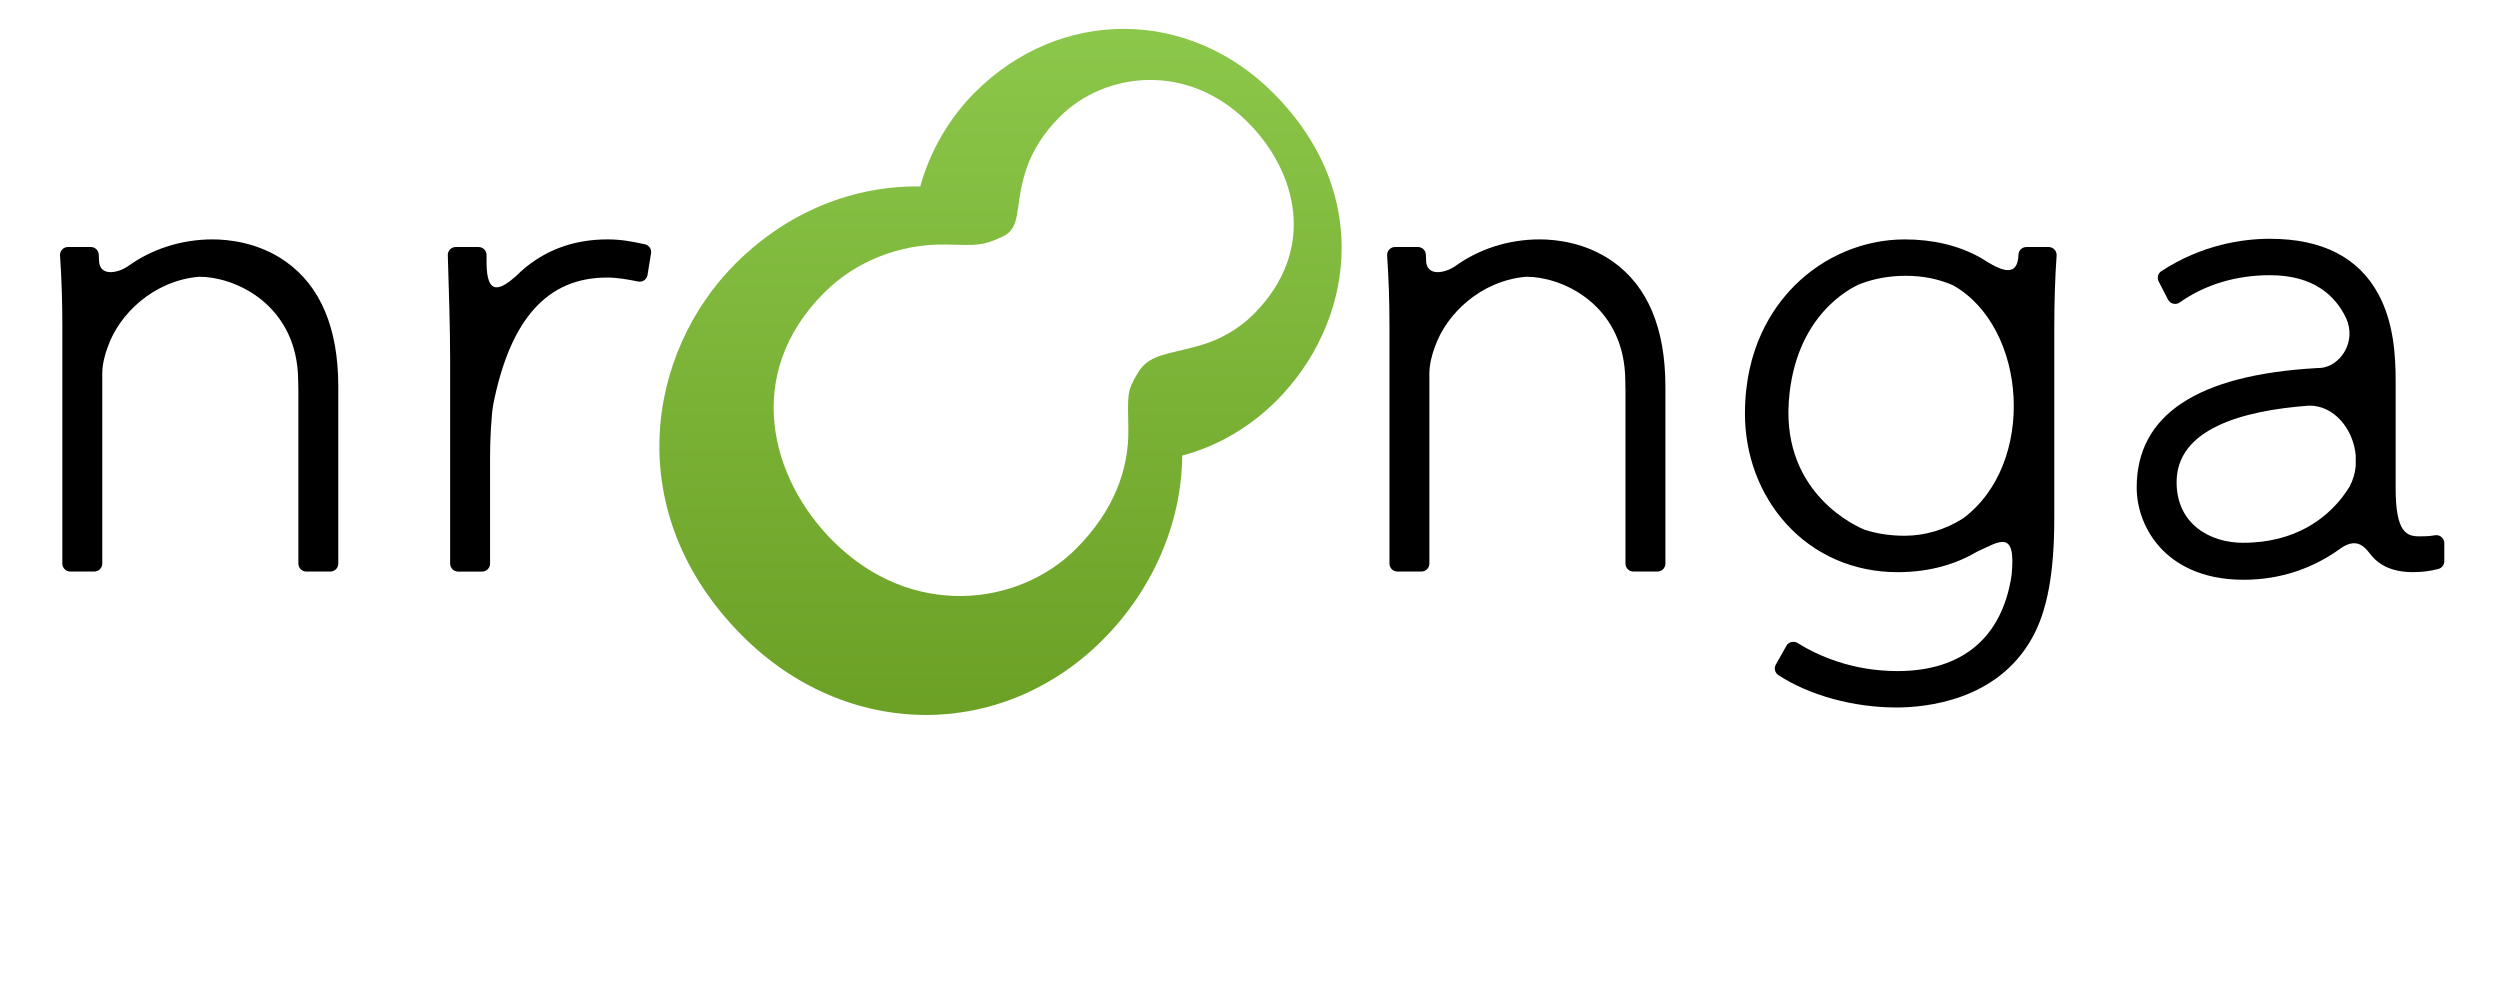
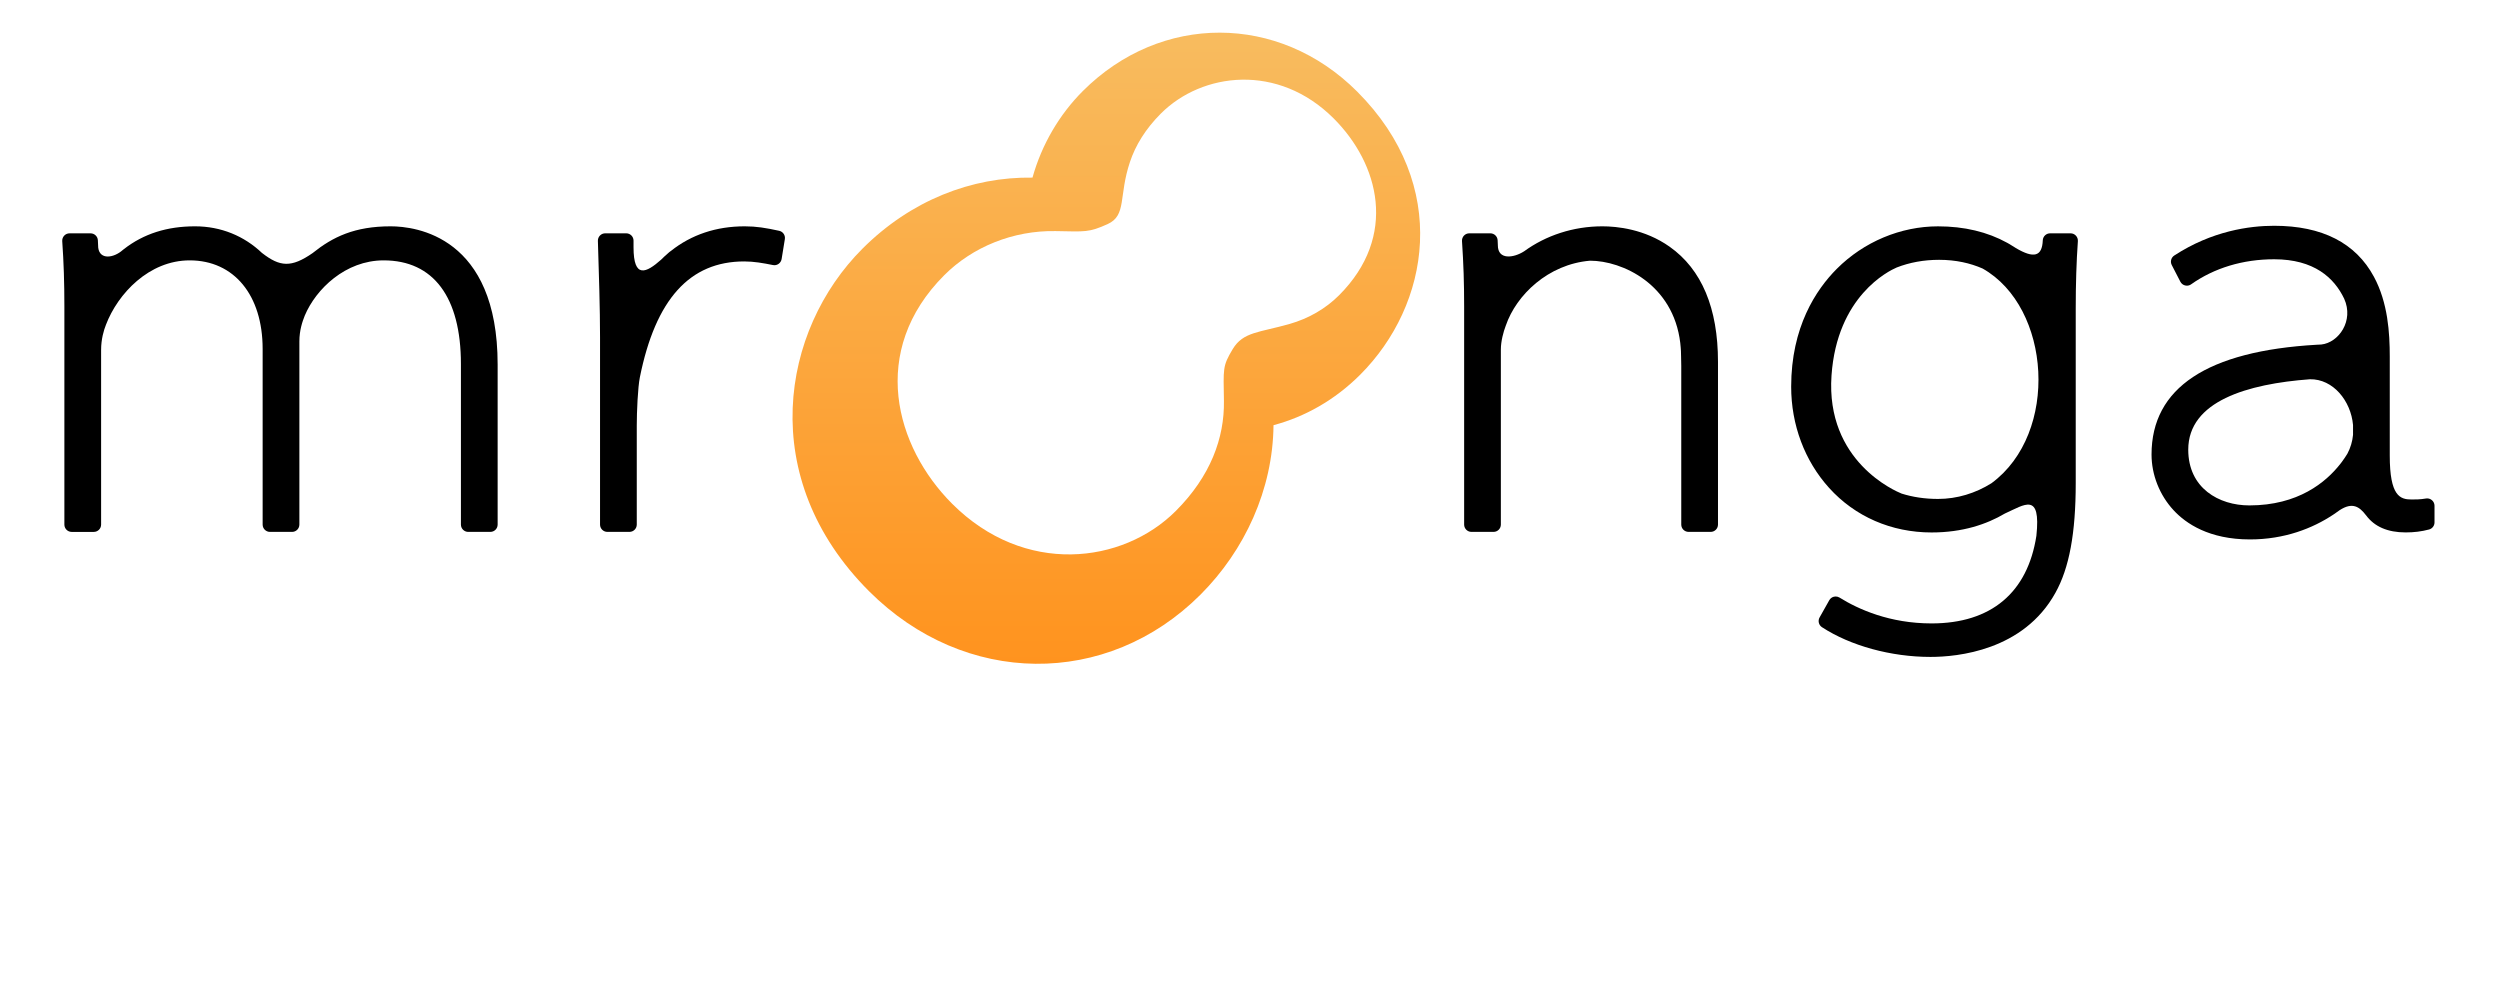
<svg xmlns="http://www.w3.org/2000/svg" xmlns:xlink="http://www.w3.org/1999/xlink" width="250" height="100" id="svg3654" version="1.1">
  <defs id="defs3656">
    <linearGradient gradientTransform="translate(724.9506,348.5191)" id="SVGID_3_" gradientUnits="userSpaceOnUse" x1="223.617" y1="254.244" x2="223.617" y2="319.017">
      <stop offset="0" style="stop-color:#8CC84B" id="stop192" />
      <stop offset="1" style="stop-color:#6BA025" id="stop194" />
    </linearGradient>
    <linearGradient xlink:href="#SVGID_3_" id="linearGradient3712" gradientUnits="userSpaceOnUse" gradientTransform="translate(724.9506,348.5191)" x1="223.617" y1="254.244" x2="223.617" y2="319.017" />
+     <linearGradient gradientTransform="translate(592.0654,486.775)" id="SVGID_2_" gradientUnits="userSpaceOnUse" x1="223.617" y1="166.224" x2="223.617" y2="228.218">
+       <stop offset="0" style="stop-color:#F8BB5E" id="stop175" />
+       <stop offset="1" style="stop-color:#FF931E" id="stop177" />
+     </linearGradient>
+     <linearGradient xlink:href="#SVGID_2_" id="linearGradient3768" gradientUnits="userSpaceOnUse" gradientTransform="translate(592.0654,486.775)" x1="223.617" y1="166.224" x2="223.617" y2="228.218" />
  </defs>
  <g id="layer1" transform="translate(-856.047,-601.0611)">
-     <g id="g3704" transform="matrix(1.087044,0,0,1.087044,-75.03582,-52.56999)">
-       <path id="path181" d="m 915.85,623.762 c -1.336,-0.292 -2.281,-0.447 -3.442,-0.447 -2.847,0 -5.33,0.83 -7.391,2.465 -0.091,0.061 -0.192,0.141 -0.303,0.247 -0.231,0.197 -0.452,0.406 -0.668,0.622 -1.478,1.313 -2.76,1.949 -2.76,-1.236 v -0.667 c 0,-0.403 -0.327,-0.73 -0.732,-0.73 h -2.101 c -0.198,0 -0.388,0.079 -0.525,0.222 -0.139,0.142 -0.212,0.333 -0.206,0.532 0.105,3.332 0.215,6.777 0.215,9.622 v 18.75 c 0,0.402 0.328,0.732 0.732,0.732 h 2.209 c 0.404,0 0.732,-0.33 0.732,-0.732 v -9.914 c 0,-1.372 0.107,-3.806 0.309,-4.813 1.569,-7.798 4.982,-11.589 10.435,-11.589 0.979,0 1.881,0.163 2.874,0.363 0.048,0.01 0.096,0.014 0.144,0.014 0.148,0 0.294,-0.043 0.417,-0.13 0.163,-0.114 0.273,-0.289 0.306,-0.484 l 0.323,-1.995 c 0.062,-0.383 -0.187,-0.751 -0.568,-0.832 z" />
-       <path id="path183" d="m 1004.897,625.354 c -2.512,-1.775 -5.292,-2.04 -6.726,-2.04 -2.91,0 -5.648,0.911 -7.822,2.494 -0.005,0.003 -0.01,0.005 -0.014,0.009 -1.004,0.647 -2.627,0.908 -2.618,-0.625 l 0,-0.022 c 0.002,-0.106 -0.003,-0.198 -0.013,-0.276 l -0.008,-0.182 c -0.019,-0.391 -0.34,-0.697 -0.731,-0.697 h -2.102 c -0.203,0 -0.396,0.083 -0.535,0.231 -0.138,0.146 -0.209,0.346 -0.195,0.548 0.152,2.281 0.214,4.171 0.214,6.524 v 21.821 c 0,0.402 0.328,0.732 0.731,0.732 h 2.209 c 0.404,0 0.732,-0.33 0.732,-0.732 v -17.511 c 0,-0.813 0.253,-1.763 0.49,-2.378 0.004,-0.009 0.006,-0.016 0.01,-0.024 1.043,-3.044 4.224,-6.12 8.417,-6.475 3.236,0.002 8.327,2.359 9.024,8.225 0.016,0.149 0.03,0.298 0.042,0.443 0,0.05 0.01,0.098 0.011,0.148 0,0.073 0.01,0.142 0.014,0.21 0.01,0.189 0.015,0.384 0.015,0.583 0,0.334 0.01,0.638 0.017,0.91 v 15.87 c 0,0.402 0.328,0.732 0.733,0.732 h 2.208 c 0.404,0 0.732,-0.33 0.732,-0.732 v -16.271 c 0,-5.373 -1.627,-9.248 -4.834,-11.515 z" />
-       <path id="path185" d="m 882.813,625.354 c -2.512,-1.775 -5.292,-2.04 -6.726,-2.04 -2.91,0 -5.649,0.911 -7.821,2.494 -0.006,0.003 -0.01,0.005 -0.016,0.009 -1.003,0.647 -2.626,0.908 -2.616,-0.625 l -10e-4,-0.022 c 10e-4,-0.106 -0.002,-0.198 -0.013,-0.276 l -0.008,-0.182 c -0.018,-0.391 -0.34,-0.697 -0.731,-0.697 h -2.102 c -0.202,0 -0.396,0.083 -0.534,0.231 -0.139,0.146 -0.209,0.346 -0.196,0.548 0.152,2.281 0.213,4.171 0.213,6.524 v 21.821 c 0,0.402 0.328,0.732 0.732,0.732 h 2.209 c 0.404,0 0.732,-0.33 0.732,-0.732 v -17.511 c 0,-0.813 0.252,-1.763 0.489,-2.378 0.003,-0.009 0.007,-0.016 0.01,-0.024 1.043,-3.044 4.224,-6.12 8.417,-6.475 3.236,0.002 8.326,2.359 9.024,8.225 0.017,0.149 0.031,0.298 0.042,0.443 0.004,0.05 0.009,0.098 0.012,0.148 0.005,0.073 0.01,0.142 0.014,0.21 0.009,0.189 0.015,0.384 0.015,0.583 0,0.334 0.006,0.638 0.018,0.91 v 15.87 c 0,0.402 0.327,0.732 0.732,0.732 h 2.208 c 0.405,0 0.732,-0.33 0.732,-0.732 v -16.271 c 0,-5.373 -1.627,-9.248 -4.835,-11.515 z" />
-       <path id="path187" d="m 1081.121,650.696 c -0.133,-0.113 -0.301,-0.174 -0.473,-0.174 -0.04,0 -0.08,0.004 -0.12,0.011 -0.587,0.099 -0.965,0.099 -1.442,0.099 -1.147,0 -2.177,-0.337 -2.177,-4.387 v -9.914 c 0,-2.344 -0.179,-5.368 -1.583,-7.971 -1.822,-3.384 -5.181,-5.101 -9.978,-5.101 -2.475,0 -6.217,0.516 -9.99,2.975 -0.315,0.204 -0.422,0.615 -0.25,0.949 l 0.861,1.671 c 0.098,0.188 0.272,0.324 0.478,0.375 0.058,0.013 0.116,0.021 0.173,0.021 0.151,0 0.299,-0.048 0.424,-0.134 2.314,-1.64 5.186,-2.507 8.305,-2.507 3.995,0 6.004,1.856 7,3.942 l 0,0 c 1.004,2.219 -0.561,4.403 -2.285,4.584 -0.085,0.004 -0.17,0.007 -0.254,0.012 -0.014,0 -0.028,10e-4 -0.042,0 -0.055,-0.002 -0.101,0.002 -0.143,0.009 -10.978,0.627 -16.538,4.313 -16.538,10.979 0,2.029 0.803,4.056 2.202,5.57 1.233,1.332 3.56,2.922 7.635,2.922 3.471,0 6.271,-1.112 8.325,-2.474 0.061,-0.03 0.13,-0.076 0.211,-0.141 0.023,-0.017 0.042,-0.03 0.064,-0.047 0.128,-0.091 0.256,-0.177 0.378,-0.27 1.275,-0.824 1.969,-0.35 2.623,0.505 0,10e-4 0.01,0.004 0.01,0.008 0.84,1.141 2.161,1.717 3.962,1.717 0.846,0 1.591,-0.094 2.344,-0.293 0.32,-0.086 0.543,-0.376 0.543,-0.708 v -1.67 c 0,-0.214 -0.097,-0.419 -0.261,-0.558 z m -18.252,0.528 c -3.042,0 -6.111,-1.724 -6.111,-5.573 0,-4.863 5.936,-6.58 12.167,-7.043 2.32,-0.043 4.097,2.161 4.311,4.575 v 0.989 c -0.062,0.646 -0.246,1.289 -0.568,1.888 -0.162,0.265 -0.356,0.556 -0.589,0.864 -0.04,0.049 -0.075,0.094 -0.103,0.135 -1.442,1.847 -4.223,4.165 -9.107,4.165 z" />
-       <path id="path189" d="m 1044.989,624.016 h -2.047 c -0.393,0 -0.716,0.31 -0.731,0.702 -0.066,1.618 -0.892,1.835 -2.703,0.766 -0.01,-0.006 -0.018,-0.014 -0.027,-0.019 -0.178,-0.121 -0.362,-0.23 -0.546,-0.339 -0.011,-0.009 -0.02,-0.014 -0.031,-0.021 -0.087,-0.057 -0.168,-0.102 -0.244,-0.139 -1.982,-1.096 -4.307,-1.65 -6.924,-1.65 -3.739,0 -7.429,1.547 -10.122,4.249 -2.082,2.087 -4.564,5.826 -4.564,11.783 0,3.819 1.346,7.415 3.792,10.124 2.595,2.872 6.234,4.456 10.248,4.456 3.111,0 5.514,-0.82 7.335,-1.896 0,-0.002 0.01,-0.004 0.012,-0.005 1.954,-0.873 3.603,-2.182 3.135,2.234 -0.875,5.678 -4.519,8.765 -10.482,8.765 -4.175,0 -7.31,-1.406 -9.204,-2.584 -0.118,-0.074 -0.251,-0.11 -0.387,-0.11 -0.06,0 -0.122,0.007 -0.182,0.021 -0.193,0.051 -0.358,0.176 -0.456,0.351 l -0.97,1.725 c -0.189,0.335 -0.085,0.761 0.237,0.972 2.853,1.862 6.91,2.975 10.854,2.975 2.689,0 9.293,-0.624 12.493,-6.413 1.385,-2.48 2.031,-5.968 2.031,-10.968 v -17.456 c 0,-2.475 0.07,-4.678 0.214,-6.738 0.014,-0.202 -0.057,-0.402 -0.195,-0.55 -0.139,-0.152 -0.332,-0.235 -0.536,-0.235 z m -16.892,26.024 c -0.605,-0.238 -7.609,-3.214 -7.013,-11.809 0.551,-7.941 5.716,-10.457 6.517,-10.798 1.278,-0.499 2.701,-0.77 4.242,-0.77 1.665,0 3.113,0.328 4.354,0.875 6.845,3.87 7.696,16.453 0.884,21.465 -1.592,1 -3.436,1.574 -5.345,1.574 -1.343,0 -2.553,-0.195 -3.639,-0.537 z" />
-       <path id="path196" d="m 946.214,609.79 c -2.337,2.336 -4.109,5.342 -5.032,8.655 -6.076,-0.094 -12.171,2.273 -17.007,7.109 -8.142,8.14 -10.674,22.912 0.667,34.253 9.542,9.542 23.793,9.688 33.145,0.333 4.421,-4.423 7.236,-10.505 7.297,-16.94 3.14,-0.836 6.125,-2.508 8.67,-5.048 6.956,-6.96 9.086,-18.919 -0.311,-28.318 -7.833,-7.831 -19.626,-7.848 -27.429,-0.044 z m 25.622,20.421 c -1.335,1.337 -3.045,2.324 -4.932,2.862 -3.027,0.867 -4.657,0.779 -5.698,2.516 -1.041,1.735 -0.926,1.94 -0.88,5.194 0.056,3.688 -1.333,7.513 -4.813,10.995 -5.32,5.318 -15.14,6.503 -22.366,-0.722 -5.693,-5.694 -8.365,-15.278 -0.778,-22.864 2.816,-2.813 6.866,-4.477 11.124,-4.402 2.961,0.052 3.306,0.162 5.212,-0.703 1.909,-0.87 1.082,-2.801 2.222,-6.205 0.556,-1.66 1.545,-3.296 3.092,-4.845 4.126,-4.125 11.721,-5.072 17.285,0.49 4.533,4.537 6.455,11.76 0.532,17.684 z" style="fill:url(#linearGradient3712)" />
+     <g id="g3737" transform="translate(151,-47.5)">
+       <path id="path166" d="m 782.964,671.641 c -1.336,-0.291 -2.281,-0.448 -3.442,-0.448 -2.847,0 -5.33,0.831 -7.391,2.466 -0.091,0.062 -0.192,0.14 -0.303,0.247 -0.231,0.196 -0.452,0.406 -0.668,0.621 -1.478,1.313 -2.76,1.951 -2.76,-1.236 v -0.666 c 0,-0.405 -0.327,-0.732 -0.732,-0.732 h -2.101 c -0.198,0 -0.388,0.08 -0.525,0.223 -0.139,0.142 -0.212,0.334 -0.206,0.532 0.105,3.332 0.215,6.777 0.215,9.621 v 18.749 c 0,0.405 0.328,0.732 0.732,0.732 h 2.209 c 0.404,0 0.732,-0.327 0.732,-0.732 v -9.913 c 0,-1.37 0.107,-3.805 0.309,-4.813 1.569,-7.797 4.982,-11.588 10.435,-11.588 0.979,0 1.881,0.164 2.874,0.362 0.048,0.01 0.096,0.015 0.144,0.015 0.148,0 0.294,-0.045 0.417,-0.131 0.163,-0.112 0.273,-0.288 0.306,-0.484 l 0.323,-1.994 c 0.062,-0.383 -0.187,-0.749 -0.568,-0.831 z" />
+       <path id="path168" d="m 872.011,673.233 c -2.512,-1.776 -5.292,-2.04 -6.726,-2.04 -2.91,0 -5.648,0.912 -7.822,2.495 0,0.003 -0.01,0.004 -0.014,0.008 -1.004,0.649 -2.627,0.91 -2.618,-0.625 l 0,-0.022 c 0.002,-0.105 -0.003,-0.197 -0.013,-0.276 l -0.008,-0.182 c -0.019,-0.391 -0.34,-0.698 -0.731,-0.698 h -2.102 c -0.203,0 -0.396,0.083 -0.535,0.231 -0.138,0.148 -0.209,0.347 -0.195,0.55 0.152,2.28 0.214,4.171 0.214,6.524 v 21.82 c 0,0.405 0.328,0.732 0.731,0.732 h 2.209 c 0.404,0 0.732,-0.327 0.732,-0.732 v -17.51 c 0,-0.813 0.253,-1.762 0.49,-2.378 0,-0.009 0.01,-0.016 0.01,-0.024 1.043,-3.043 4.224,-6.121 8.417,-6.475 3.236,0.002 8.327,2.358 9.024,8.226 0.016,0.15 0.03,0.299 0.042,0.443 0,0.049 0.01,0.099 0.011,0.149 0,0.07 0.01,0.14 0.014,0.208 0.01,0.192 0.015,0.386 0.015,0.583 0,0.335 0.01,0.637 0.017,0.91 v 15.868 c 0,0.405 0.328,0.732 0.733,0.732 h 2.208 c 0.404,0 0.732,-0.327 0.732,-0.732 v -16.271 c 0,-5.372 -1.627,-9.246 -4.835,-11.514 z" />
+       <path id="path170" d="m 948.235,698.575 c -0.133,-0.113 -0.301,-0.173 -0.473,-0.173 -0.04,0 -0.08,0.003 -0.12,0.01 -0.587,0.098 -0.965,0.098 -1.442,0.098 -1.147,0 -2.177,-0.336 -2.177,-4.387 v -9.913 c 0,-2.343 -0.179,-5.368 -1.583,-7.971 -1.822,-3.384 -5.181,-5.1 -9.978,-5.1 -2.475,0 -6.217,0.516 -9.99,2.975 -0.315,0.205 -0.422,0.615 -0.25,0.949 l 0.861,1.669 c 0.098,0.189 0.272,0.326 0.478,0.376 0.058,0.015 0.116,0.021 0.173,0.021 0.151,0 0.299,-0.046 0.424,-0.135 2.314,-1.639 5.186,-2.506 8.305,-2.506 3.995,0 6.004,1.854 7,3.94 v 0 c 1.004,2.22 -0.561,4.403 -2.285,4.584 -0.085,0.004 -0.17,0.008 -0.254,0.013 -0.014,-10e-4 -0.028,0.001 -0.042,0 -0.055,-10e-4 -0.101,0.001 -0.143,0.009 -10.978,0.626 -16.538,4.313 -16.538,10.98 0,2.028 0.803,4.057 2.202,5.568 1.233,1.334 3.56,2.922 7.635,2.922 3.471,0 6.271,-1.111 8.325,-2.472 0.061,-0.032 0.13,-0.077 0.211,-0.141 0.023,-0.018 0.042,-0.031 0.064,-0.048 0.128,-0.089 0.256,-0.177 0.378,-0.268 1.275,-0.824 1.969,-0.351 2.623,0.503 0,0.003 0.01,0.005 0.01,0.008 0.84,1.141 2.161,1.717 3.962,1.717 0.846,0 1.591,-0.093 2.344,-0.293 0.32,-0.085 0.543,-0.375 0.543,-0.708 v -1.669 c 0,-0.214 -0.097,-0.419 -0.261,-0.558 z m -18.252,0.527 c -3.042,0 -6.111,-1.722 -6.111,-5.572 0,-4.862 5.936,-6.58 12.167,-7.043 2.32,-0.043 4.097,2.161 4.311,4.575 v 0.989 c -0.062,0.647 -0.246,1.289 -0.568,1.888 -0.162,0.265 -0.356,0.557 -0.589,0.865 -0.04,0.048 -0.075,0.093 -0.103,0.133 -1.442,1.847 -4.223,4.165 -9.107,4.165 z" />
+       <path id="path172" d="m 912.103,671.894 h -2.047 c -0.393,0 -0.716,0.31 -0.731,0.703 -0.066,1.619 -0.892,1.836 -2.703,0.765 -0.01,-0.005 -0.018,-0.013 -0.027,-0.02 -0.178,-0.118 -0.362,-0.23 -0.546,-0.337 -0.011,-0.008 -0.02,-0.014 -0.031,-0.021 -0.087,-0.057 -0.168,-0.103 -0.244,-0.139 -1.982,-1.096 -4.307,-1.65 -6.924,-1.65 -3.739,0 -7.429,1.548 -10.122,4.249 -2.082,2.087 -4.564,5.827 -4.564,11.784 0,3.818 1.346,7.413 3.792,10.121 2.595,2.875 6.234,4.458 10.248,4.458 3.111,0 5.514,-0.819 7.335,-1.896 0,-0.002 0.01,-0.003 0.012,-0.005 1.954,-0.875 3.603,-2.184 3.135,2.233 -0.875,5.677 -4.519,8.764 -10.482,8.764 -4.175,0 -7.31,-1.405 -9.204,-2.584 -0.118,-0.073 -0.251,-0.109 -0.387,-0.109 -0.06,0 -0.122,0.006 -0.182,0.023 -0.193,0.049 -0.358,0.176 -0.456,0.35 l -0.97,1.724 c -0.189,0.336 -0.085,0.76 0.237,0.972 2.853,1.862 6.91,2.974 10.854,2.974 2.689,0 9.293,-0.625 12.493,-6.412 1.385,-2.481 2.031,-5.968 2.031,-10.969 v -17.456 c 0,-2.474 0.07,-4.678 0.214,-6.738 0.014,-0.203 -0.057,-0.401 -0.195,-0.55 -0.139,-0.151 -0.332,-0.234 -0.536,-0.234 z m -16.892,26.027 c -0.605,-0.24 -7.609,-3.216 -7.013,-11.812 0.551,-7.939 5.716,-10.454 6.517,-10.798 1.278,-0.5 2.701,-0.768 4.242,-0.768 1.665,0 3.113,0.327 4.354,0.873 6.845,3.871 7.696,16.452 0.884,21.467 -1.592,1 -3.436,1.572 -5.345,1.572 -1.343,0 -2.553,-0.192 -3.639,-0.534 z" />
+       <path id="path179" d="m 813.328,657.668 c -2.337,2.337 -4.109,5.343 -5.032,8.655 -6.076,-0.094 -12.171,2.272 -17.007,7.11 -8.142,8.141 -10.674,22.912 0.667,34.253 9.542,9.543 23.793,9.687 33.145,0.334 4.421,-4.424 7.236,-10.507 7.297,-16.941 3.14,-0.836 6.125,-2.507 8.67,-5.049 6.956,-6.959 9.086,-18.919 -0.311,-28.318 -7.833,-7.831 -19.626,-7.848 -27.429,-0.044 z m 25.622,20.423 c -1.335,1.336 -3.045,2.324 -4.932,2.862 -3.027,0.868 -4.657,0.778 -5.698,2.515 -1.041,1.736 -0.926,1.941 -0.88,5.194 0.056,3.689 -1.333,7.514 -4.813,10.996 -5.32,5.318 -15.14,6.504 -22.366,-0.722 -5.693,-5.695 -8.365,-15.278 -0.778,-22.865 2.816,-2.813 6.866,-4.477 11.124,-4.401 2.961,0.051 3.306,0.16 5.212,-0.704 1.909,-0.87 1.082,-2.8 2.222,-6.205 0.556,-1.66 1.545,-3.295 3.092,-4.844 4.126,-4.126 11.721,-5.072 17.285,0.49 4.533,4.535 6.455,11.76 0.532,17.684 z" style="fill:url(#linearGradient3768)" />
+       <path id="path215" d="m 744.111,671.193 c -3.604,0 -5.78,1.055 -7.803,2.675 0,10e-4 -10e-4,10e-4 -10e-4,0.002 -2.14,1.482 -3.267,1.373 -5.033,0.007 -0.008,-0.007 -0.015,-0.009 -0.023,-0.015 -1.786,-1.704 -4.111,-2.669 -6.696,-2.669 -2.797,0 -5.133,0.737 -7.113,2.275 -0.042,0.029 -0.085,0.062 -0.129,0.102 -0.878,0.785 -2.285,1.01 -2.444,-0.238 l -0.015,-0.316 c 0,-0.087 -0.002,-0.167 -0.011,-0.234 l -0.009,-0.19 c -0.019,-0.391 -0.341,-0.697 -0.732,-0.697 h -2.1 c -0.204,0 -0.397,0.083 -0.536,0.232 -0.139,0.149 -0.209,0.347 -0.195,0.55 0.148,2.118 0.214,4.13 0.214,6.523 v 21.82 c 0,0.405 0.328,0.732 0.732,0.732 h 2.209 c 0.404,0 0.732,-0.327 0.732,-0.732 v -17.457 c 0,-1.086 0.264,-1.975 0.486,-2.529 1.183,-3.106 4.304,-6.436 8.371,-6.436 4.432,0 7.296,3.476 7.296,8.857 v 17.564 c 0,0.405 0.328,0.732 0.732,0.732 h 2.21 c 0.404,0 0.732,-0.327 0.732,-0.732 v -18.317 c 0,-1.093 0.288,-1.956 0.54,-2.585 1.117,-2.651 4.065,-5.519 7.887,-5.519 4.983,0 7.727,3.681 7.727,10.366 v 16.055 c 0,0.405 0.328,0.732 0.732,0.732 h 2.209 c 0.403,0 0.731,-0.327 0.731,-0.732 v -16.001 c 0,-12.828 -8.189,-13.825 -10.7,-13.825 z" />
    </g>
  </g>
</svg>
